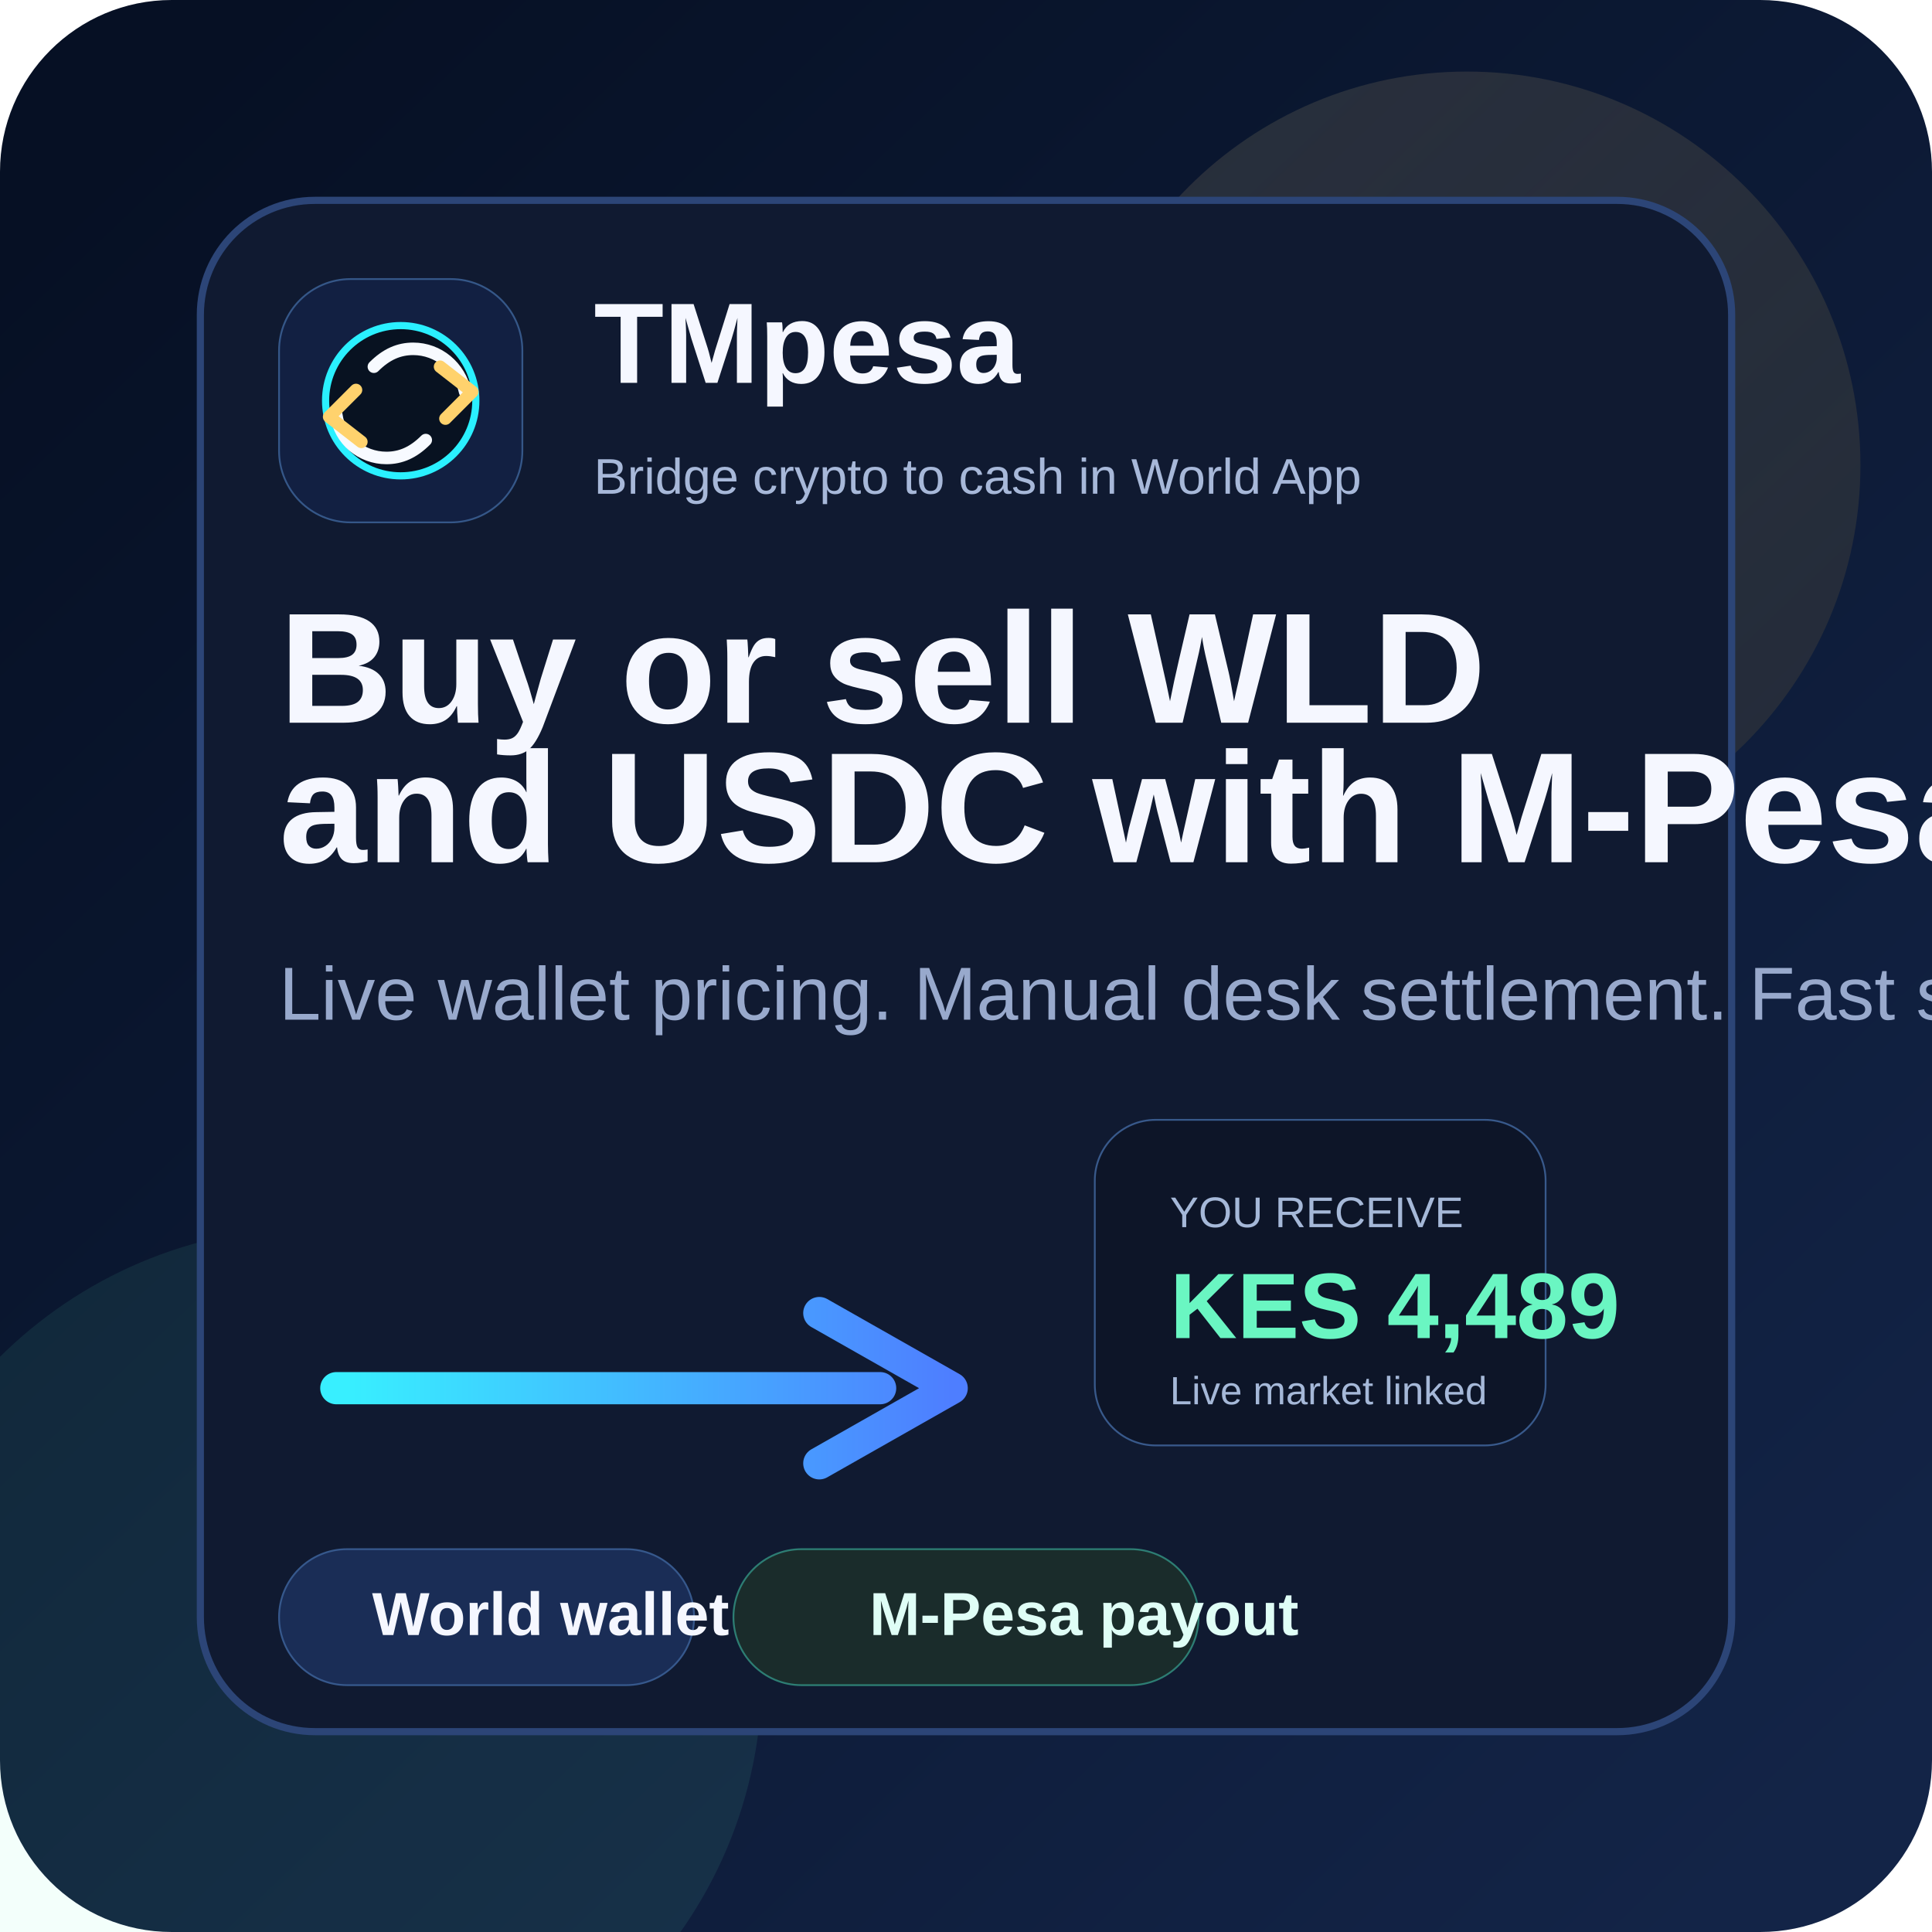
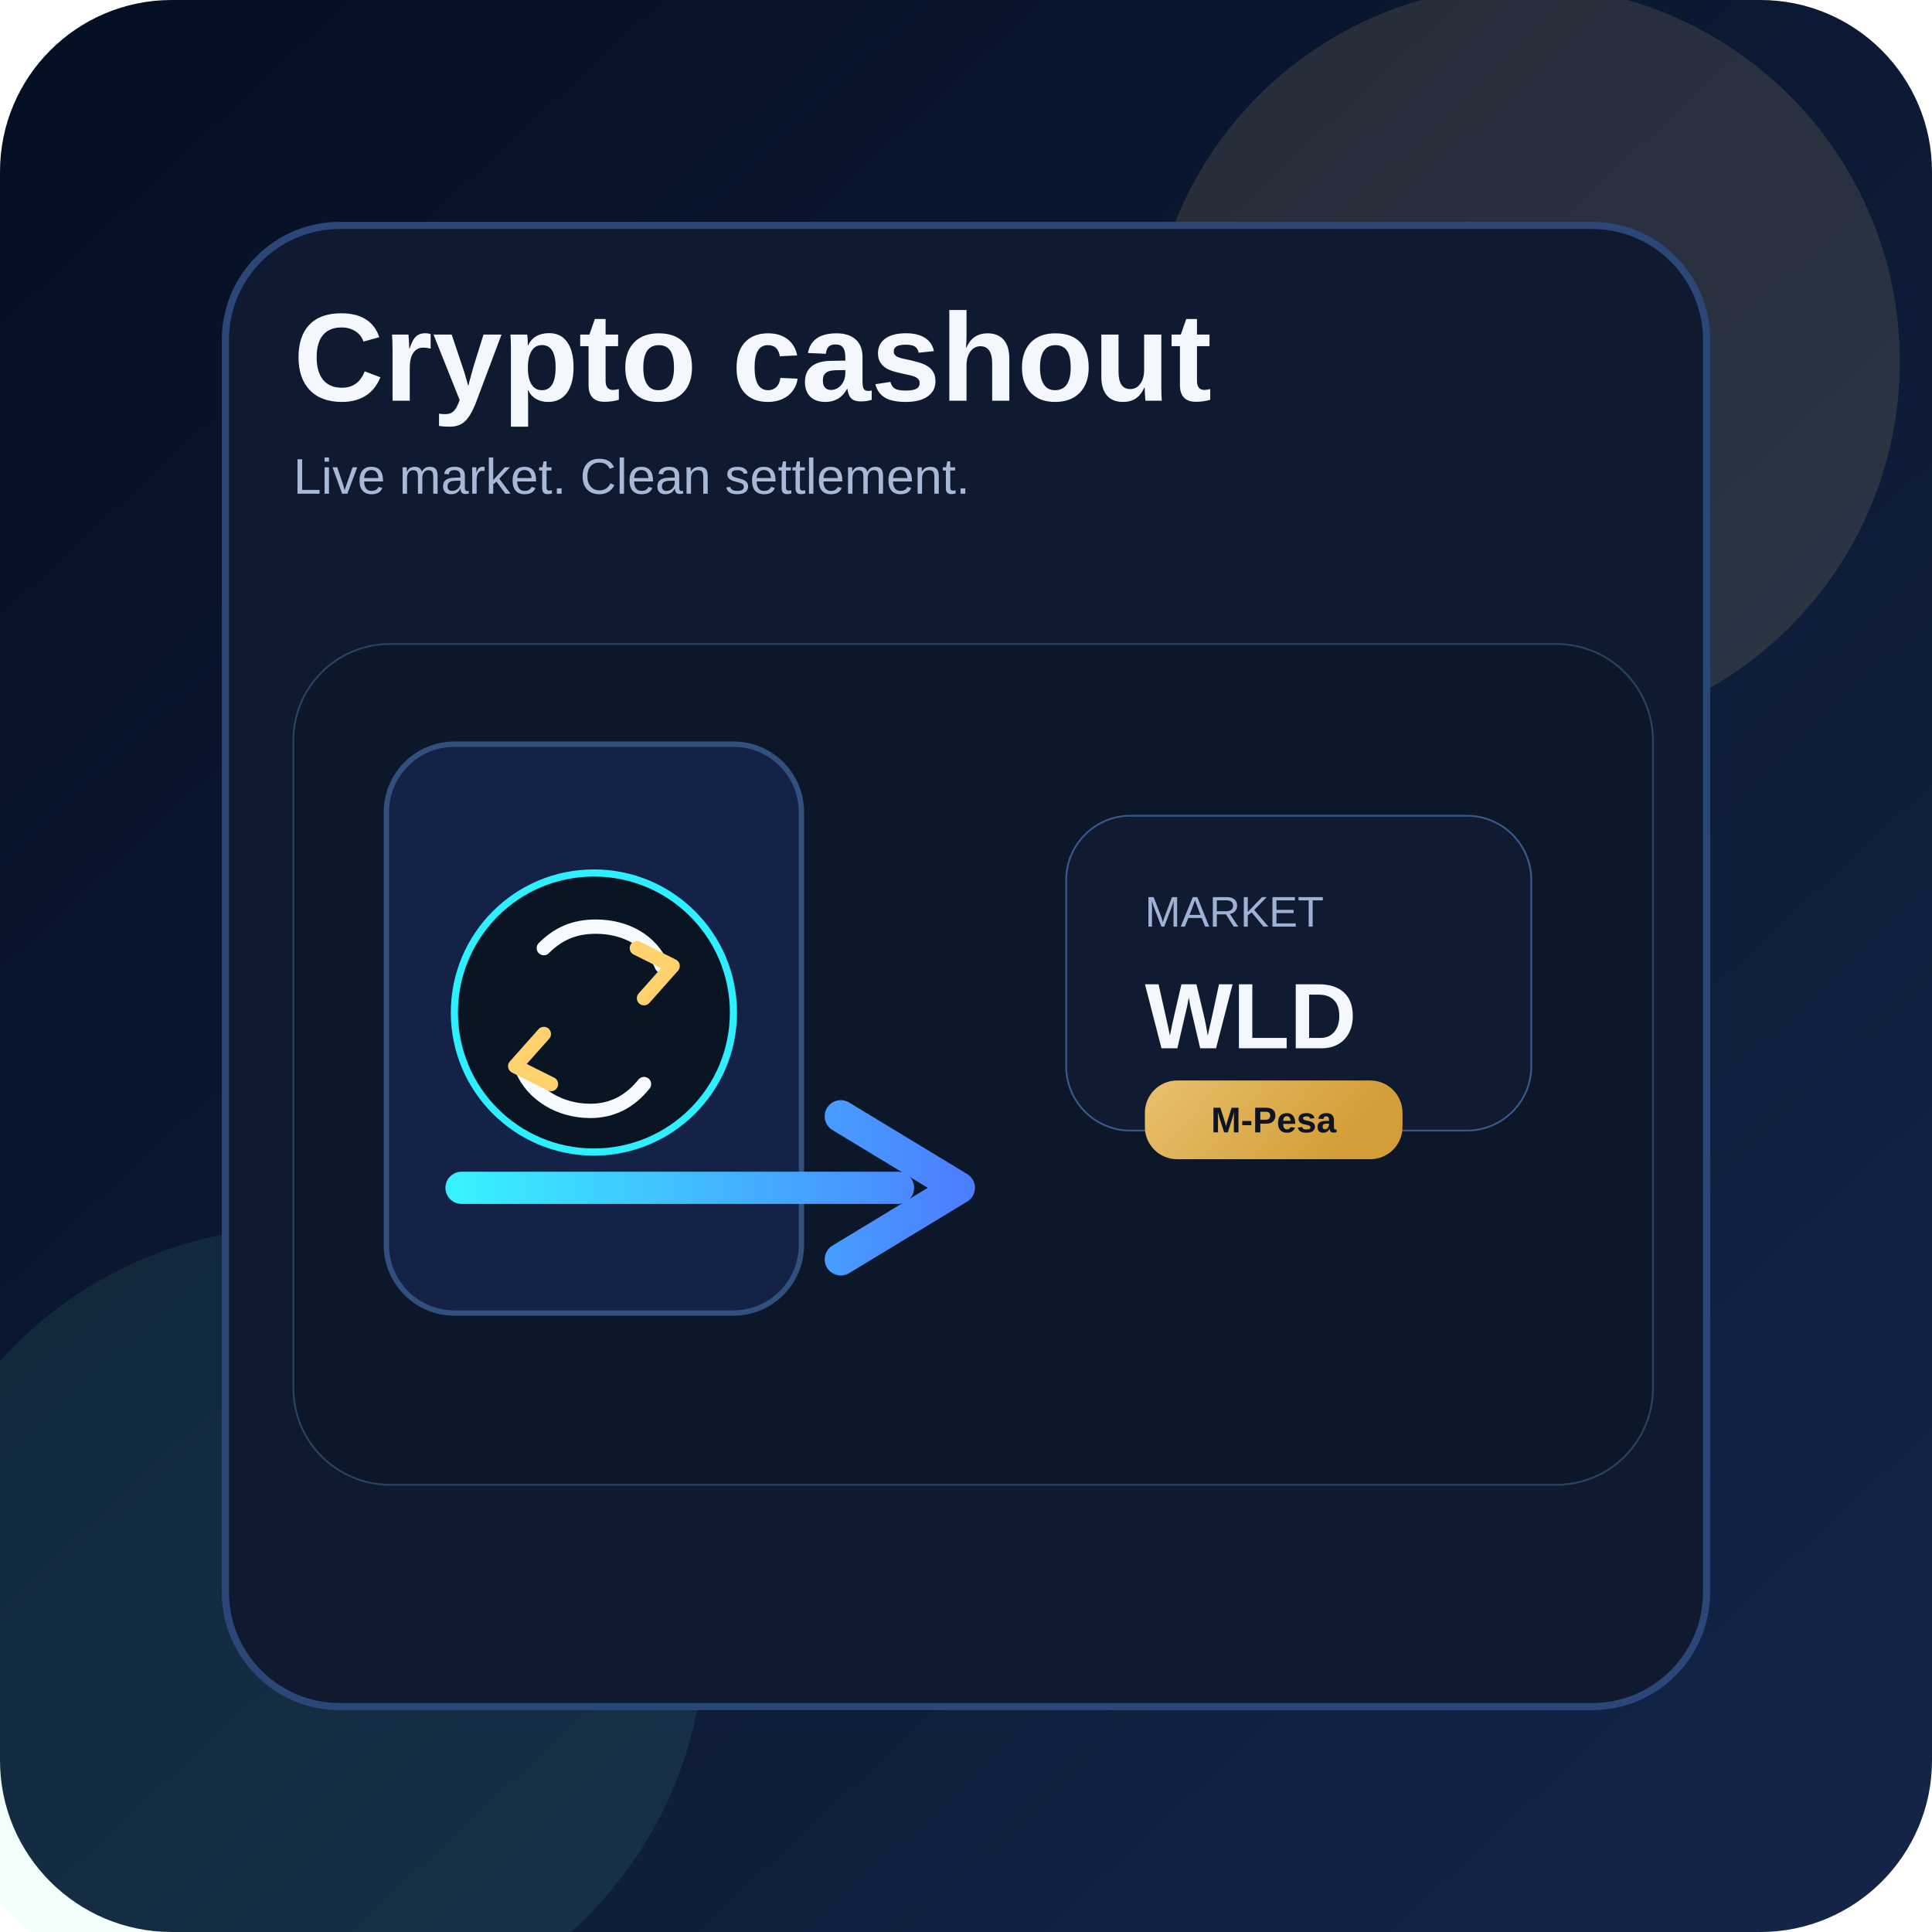
<svg xmlns="http://www.w3.org/2000/svg" width="1080" height="1080" viewBox="0 0 1080 1080" fill="none">
  <defs>
-     <linearGradient id="bg" x1="82" y1="64" x2="1000" y2="1030" gradientUnits="userSpaceOnUse">
+     <linearGradient id="bg" x1="92" y1="54" x2="990" y2="1020" gradientUnits="userSpaceOnUse">
      <stop stop-color="#061024" />
      <stop offset="1" stop-color="#132447" />
    </linearGradient>
-     <linearGradient id="gold" x1="564" y1="192" x2="895" y2="538" gradientUnits="userSpaceOnUse">
-       <stop stop-color="#FFE29A" />
-       <stop offset="1" stop-color="#C9972D" />
+     <linearGradient id="cyan" x1="258" y1="664" x2="536" y2="664" gradientUnits="userSpaceOnUse">
+       <stop stop-color="#38F0FF" />
+       <stop offset="1" stop-color="#4C7FFF" />
    </linearGradient>
-     <linearGradient id="cyan" x1="194" y1="776" x2="532" y2="776" gradientUnits="userSpaceOnUse">
-       <stop stop-color="#38EFFF" />
-       <stop offset="1" stop-color="#4E7EFF" />
+     <linearGradient id="gold" x1="708" y1="354" x2="874" y2="496" gradientUnits="userSpaceOnUse">
+       <stop stop-color="#FFE4A6" />
+       <stop offset="1" stop-color="#D39E37" />
    </linearGradient>
  </defs>
  <rect width="1080" height="1080" rx="96" fill="url(#bg)" />
-   <circle cx="820" cy="260" r="220" fill="url(#gold)" fill-opacity="0.12" />
-   <circle cx="176" cy="936" r="250" fill="#69FFC9" fill-opacity="0.08" />
-   <rect x="112" y="112" width="856" height="856" rx="64" fill="#101A31" stroke="#2C4577" stroke-width="4" />
-   <rect x="156" y="156" width="136" height="136" rx="40" fill="#122042" stroke="#355788" />
-   <circle cx="224" cy="224" r="42" fill="#081221" stroke="#2AF0FF" stroke-width="4" />
-   <path d="M209 205C216 198 223 195 231 195C245 195 257 205 260 219" stroke="#F7FAFF" stroke-width="7" stroke-linecap="round" />
-   <path d="M246 205L264 219L249 234" stroke="#FFD26D" stroke-width="7" stroke-linecap="round" stroke-linejoin="round" />
-   <path d="M238 246C231 253 224 256 216 256C202 256 190 246 188 232" stroke="#F7FAFF" stroke-width="7" stroke-linecap="round" />
-   <path d="M202 247L184 233L199 218" stroke="#FFD26D" stroke-width="7" stroke-linecap="round" stroke-linejoin="round" />
-   <text x="332" y="214" fill="#F5F7FF" font-family="Segoe UI, Arial, sans-serif" font-size="64" font-weight="700">TMpesa</text>
-   <text x="332" y="276" fill="#A7B8D9" font-family="Segoe UI, Arial, sans-serif" font-size="28">Bridge crypto to cash in World App</text>
-   <text x="156" y="404" fill="#F5F7FF" font-family="Segoe UI, Arial, sans-serif" font-size="88" font-weight="700">Buy or sell WLD</text>
-   <text x="156" y="482" fill="#F5F7FF" font-family="Segoe UI, Arial, sans-serif" font-size="88" font-weight="700">and USDC with M-Pesa</text>
-   <text x="156" y="570" fill="#98A9CC" font-family="Segoe UI, Arial, sans-serif" font-size="42">Live wallet pricing. Manual desk settlement. Fast support.</text>
-   <path d="M188 776H492" stroke="url(#cyan)" stroke-width="18" stroke-linecap="round" />
-   <path d="M458 734L532 776L458 818" stroke="url(#cyan)" stroke-width="18" stroke-linecap="round" stroke-linejoin="round" />
-   <rect x="612" y="626" width="252" height="182" rx="34" fill="#0D1528" stroke="#38598B" />
-   <text x="654" y="686" fill="#A5B8D8" font-family="Segoe UI, Arial, sans-serif" font-size="24">YOU RECEIVE</text>
-   <text x="654" y="748" fill="#6AF6C2" font-family="Segoe UI, Arial, sans-serif" font-size="52" font-weight="700">KES 4,489</text>
-   <text x="654" y="785" fill="#A5B8D8" font-family="Segoe UI, Arial, sans-serif" font-size="22">Live market linked</text>
-   <rect x="156" y="866" width="232" height="76" rx="38" fill="#1A2D56" stroke="#36588C" />
-   <text x="208" y="914" fill="#F5F7FF" font-family="Segoe UI, Arial, sans-serif" font-size="34" font-weight="600">World wallet</text>
-   <rect x="410" y="866" width="260" height="76" rx="38" fill="#1A2C2B" stroke="#2D7D73" />
-   <text x="486" y="914" fill="#DFFEF6" font-family="Segoe UI, Arial, sans-serif" font-size="34" font-weight="600">M-Pesa payout</text>
+   <circle cx="852" cy="202" r="210" fill="#FFD987" fill-opacity="0.12" />
+   <circle cx="168" cy="912" r="226" fill="#6BFFC8" fill-opacity="0.08" />
+   <rect x="126" y="126" width="828" height="828" rx="64" fill="#0F1A31" stroke="#2B4778" stroke-width="4" />
+   <text x="164" y="224" fill="#F5F7FF" font-family="Segoe UI, Arial, sans-serif" font-size="70" font-weight="700">Crypto cashout</text>
+   <text x="164" y="276" fill="#A8B9D7" font-family="Segoe UI, Arial, sans-serif" font-size="28">Live market. Clean settlement.</text>
+   <rect x="164" y="360" width="760" height="470" rx="54" fill="#0C172A" stroke="#29435F" />
+   <rect x="216" y="416" width="232" height="318" rx="38" fill="#132246" stroke="#31507E" stroke-width="3" />
+   <circle cx="332" cy="566" r="78" fill="#091523" stroke="#2EEFFF" stroke-width="4" />
+   <path d="M304 530C312 522 321 518 333 518C350 518 364 526 370 540" stroke="#F7FAFF" stroke-width="8" stroke-linecap="round" />
+   <path d="M356 530L376 540L360 558" stroke="#FFD26D" stroke-width="8" stroke-linecap="round" stroke-linejoin="round" />
+   <path d="M360 606C352 616 342 621 330 621C313 621 298 612 292 598" stroke="#F7FAFF" stroke-width="8" stroke-linecap="round" />
+   <path d="M308 606L288 596L304 578" stroke="#FFD26D" stroke-width="8" stroke-linecap="round" stroke-linejoin="round" />
+   <path d="M258 664H502" stroke="url(#cyan)" stroke-width="18" stroke-linecap="round" />
+   <path d="M470 624L536 664L470 704" stroke="url(#cyan)" stroke-width="18" stroke-linecap="round" stroke-linejoin="round" />
+   <rect x="596" y="456" width="260" height="176" rx="36" fill="#101A30" stroke="#36598B" />
+   <text x="640" y="518" fill="#9EB2D5" font-family="Segoe UI, Arial, sans-serif" font-size="24">MARKET</text>
+   <text x="640" y="586" fill="#F5F7FF" font-family="Segoe UI, Arial, sans-serif" font-size="52" font-weight="700">WLD</text>
+   <rect x="640" y="604" width="144" height="44" rx="18" fill="url(#gold)" />
+   <text x="712" y="633" fill="#0D1424" font-family="Segoe UI, Arial, sans-serif" font-size="20" font-weight="700" text-anchor="middle">M-Pesa</text>
</svg>
